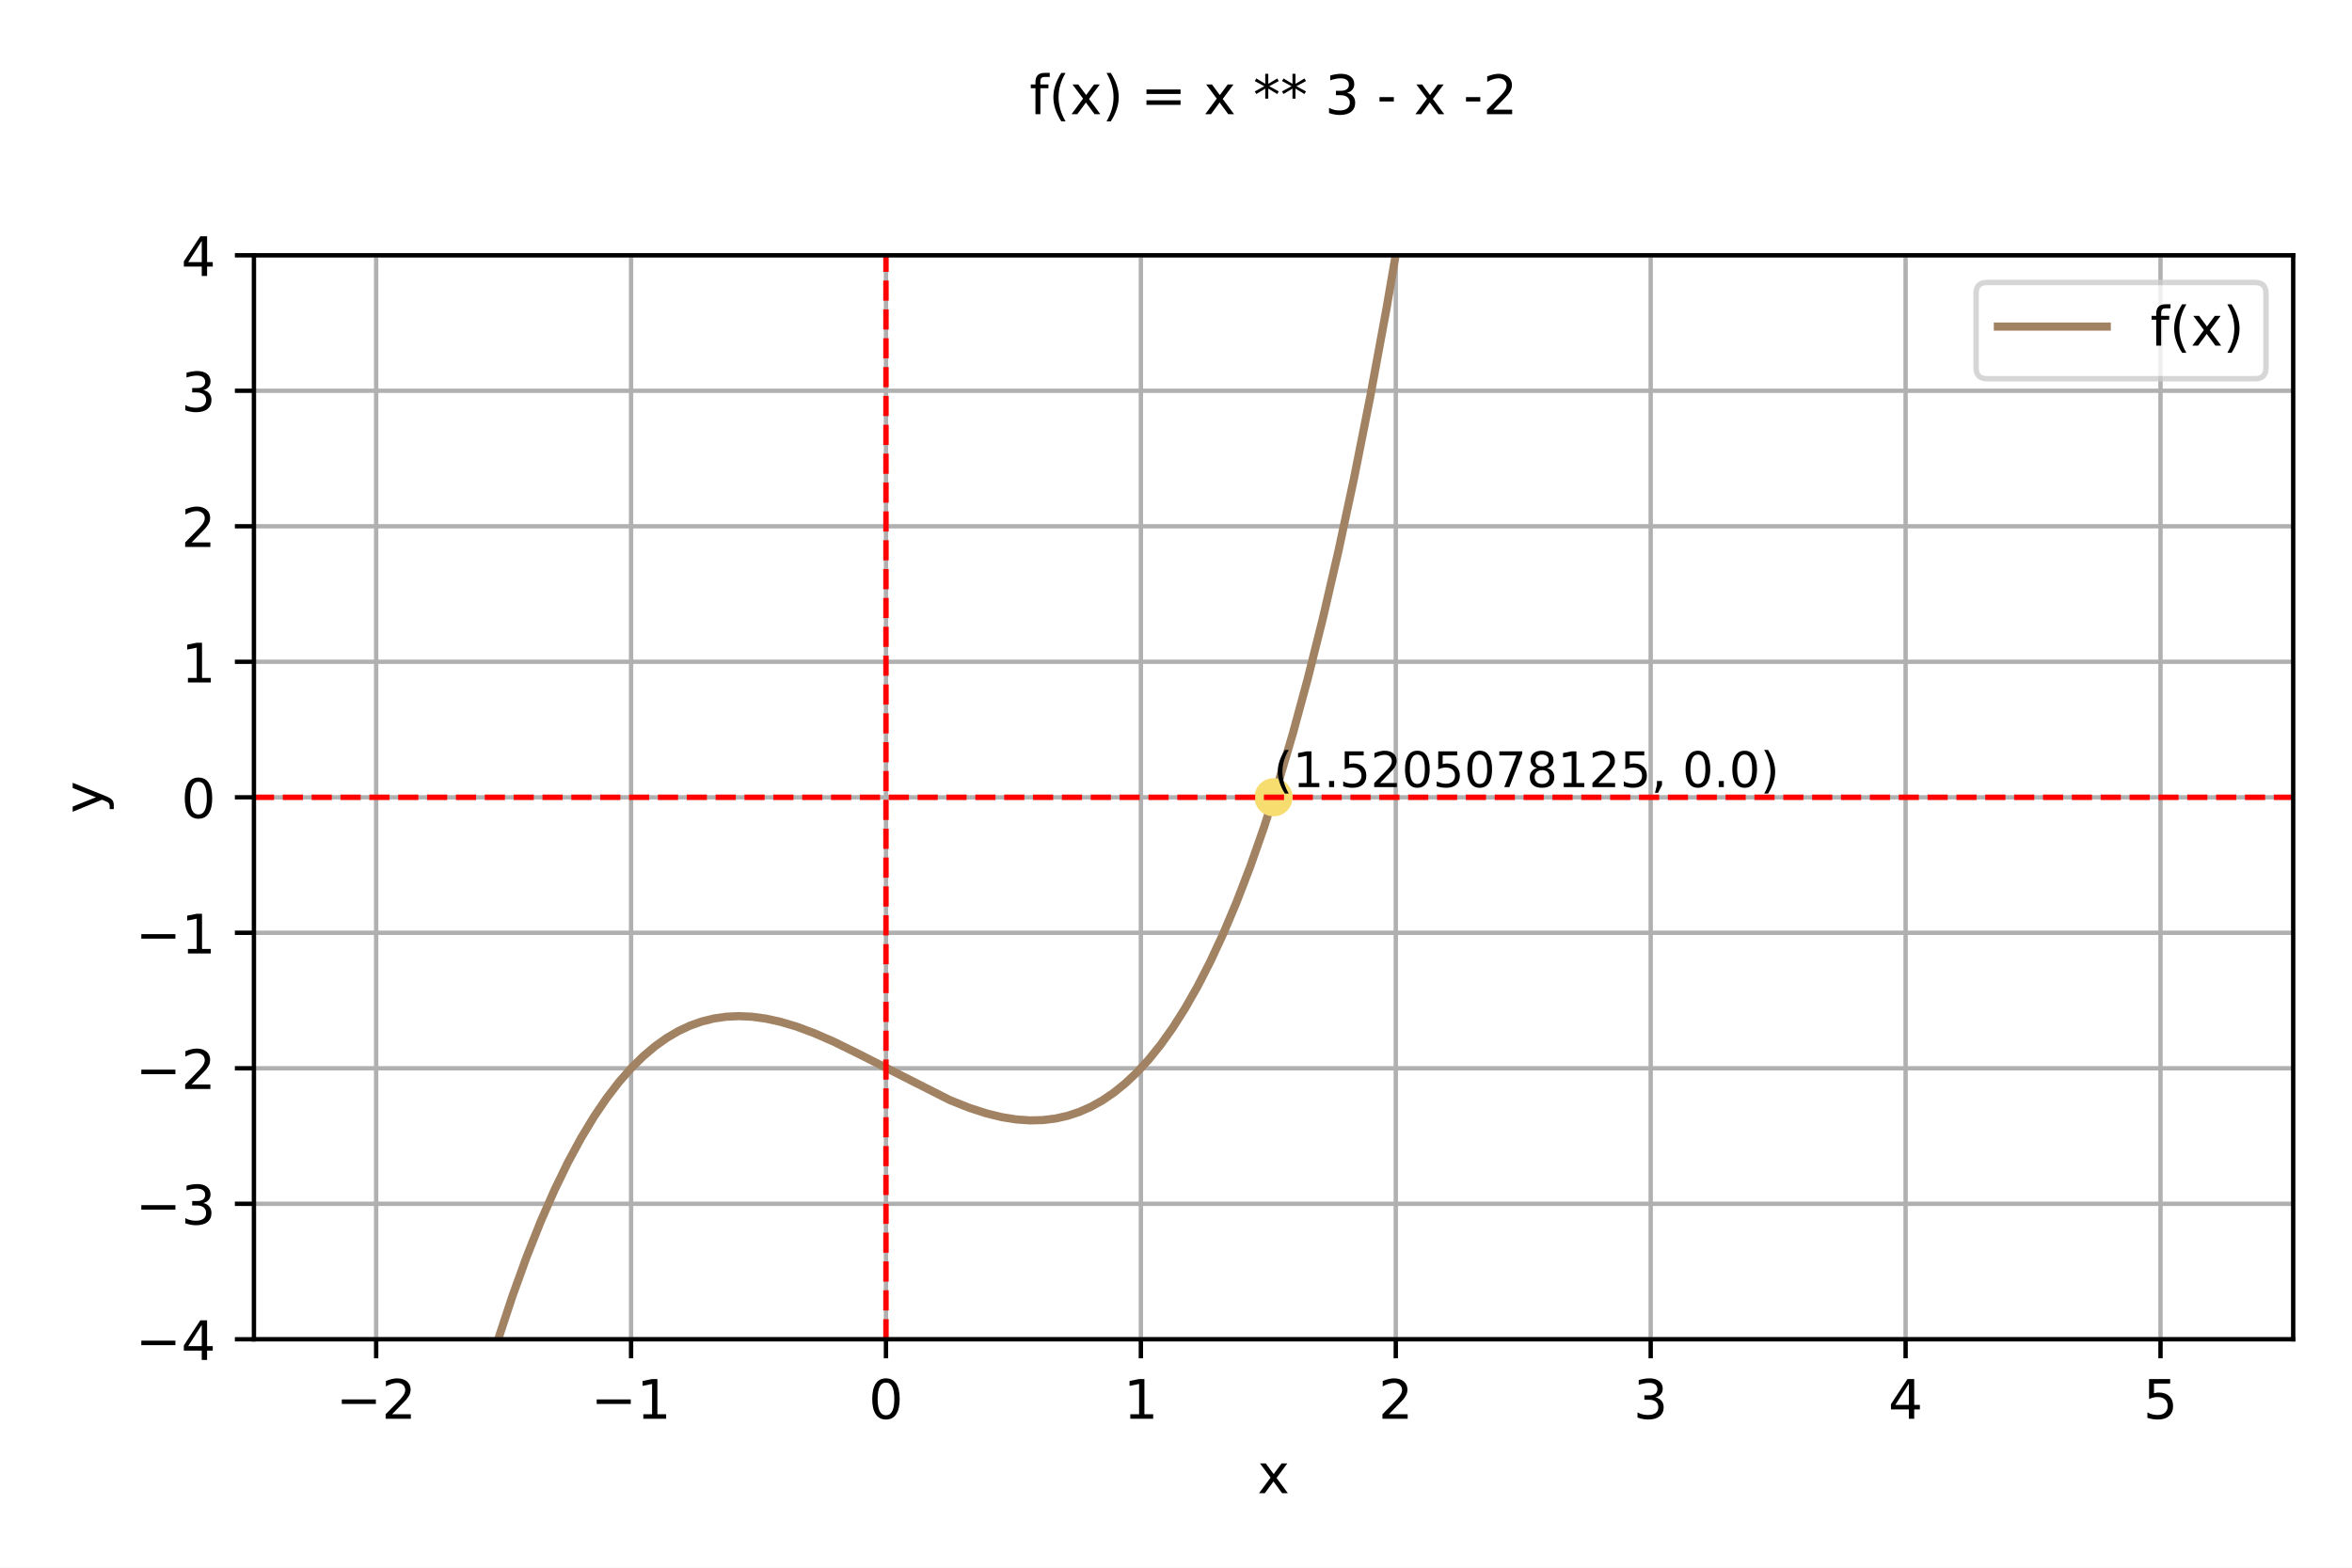
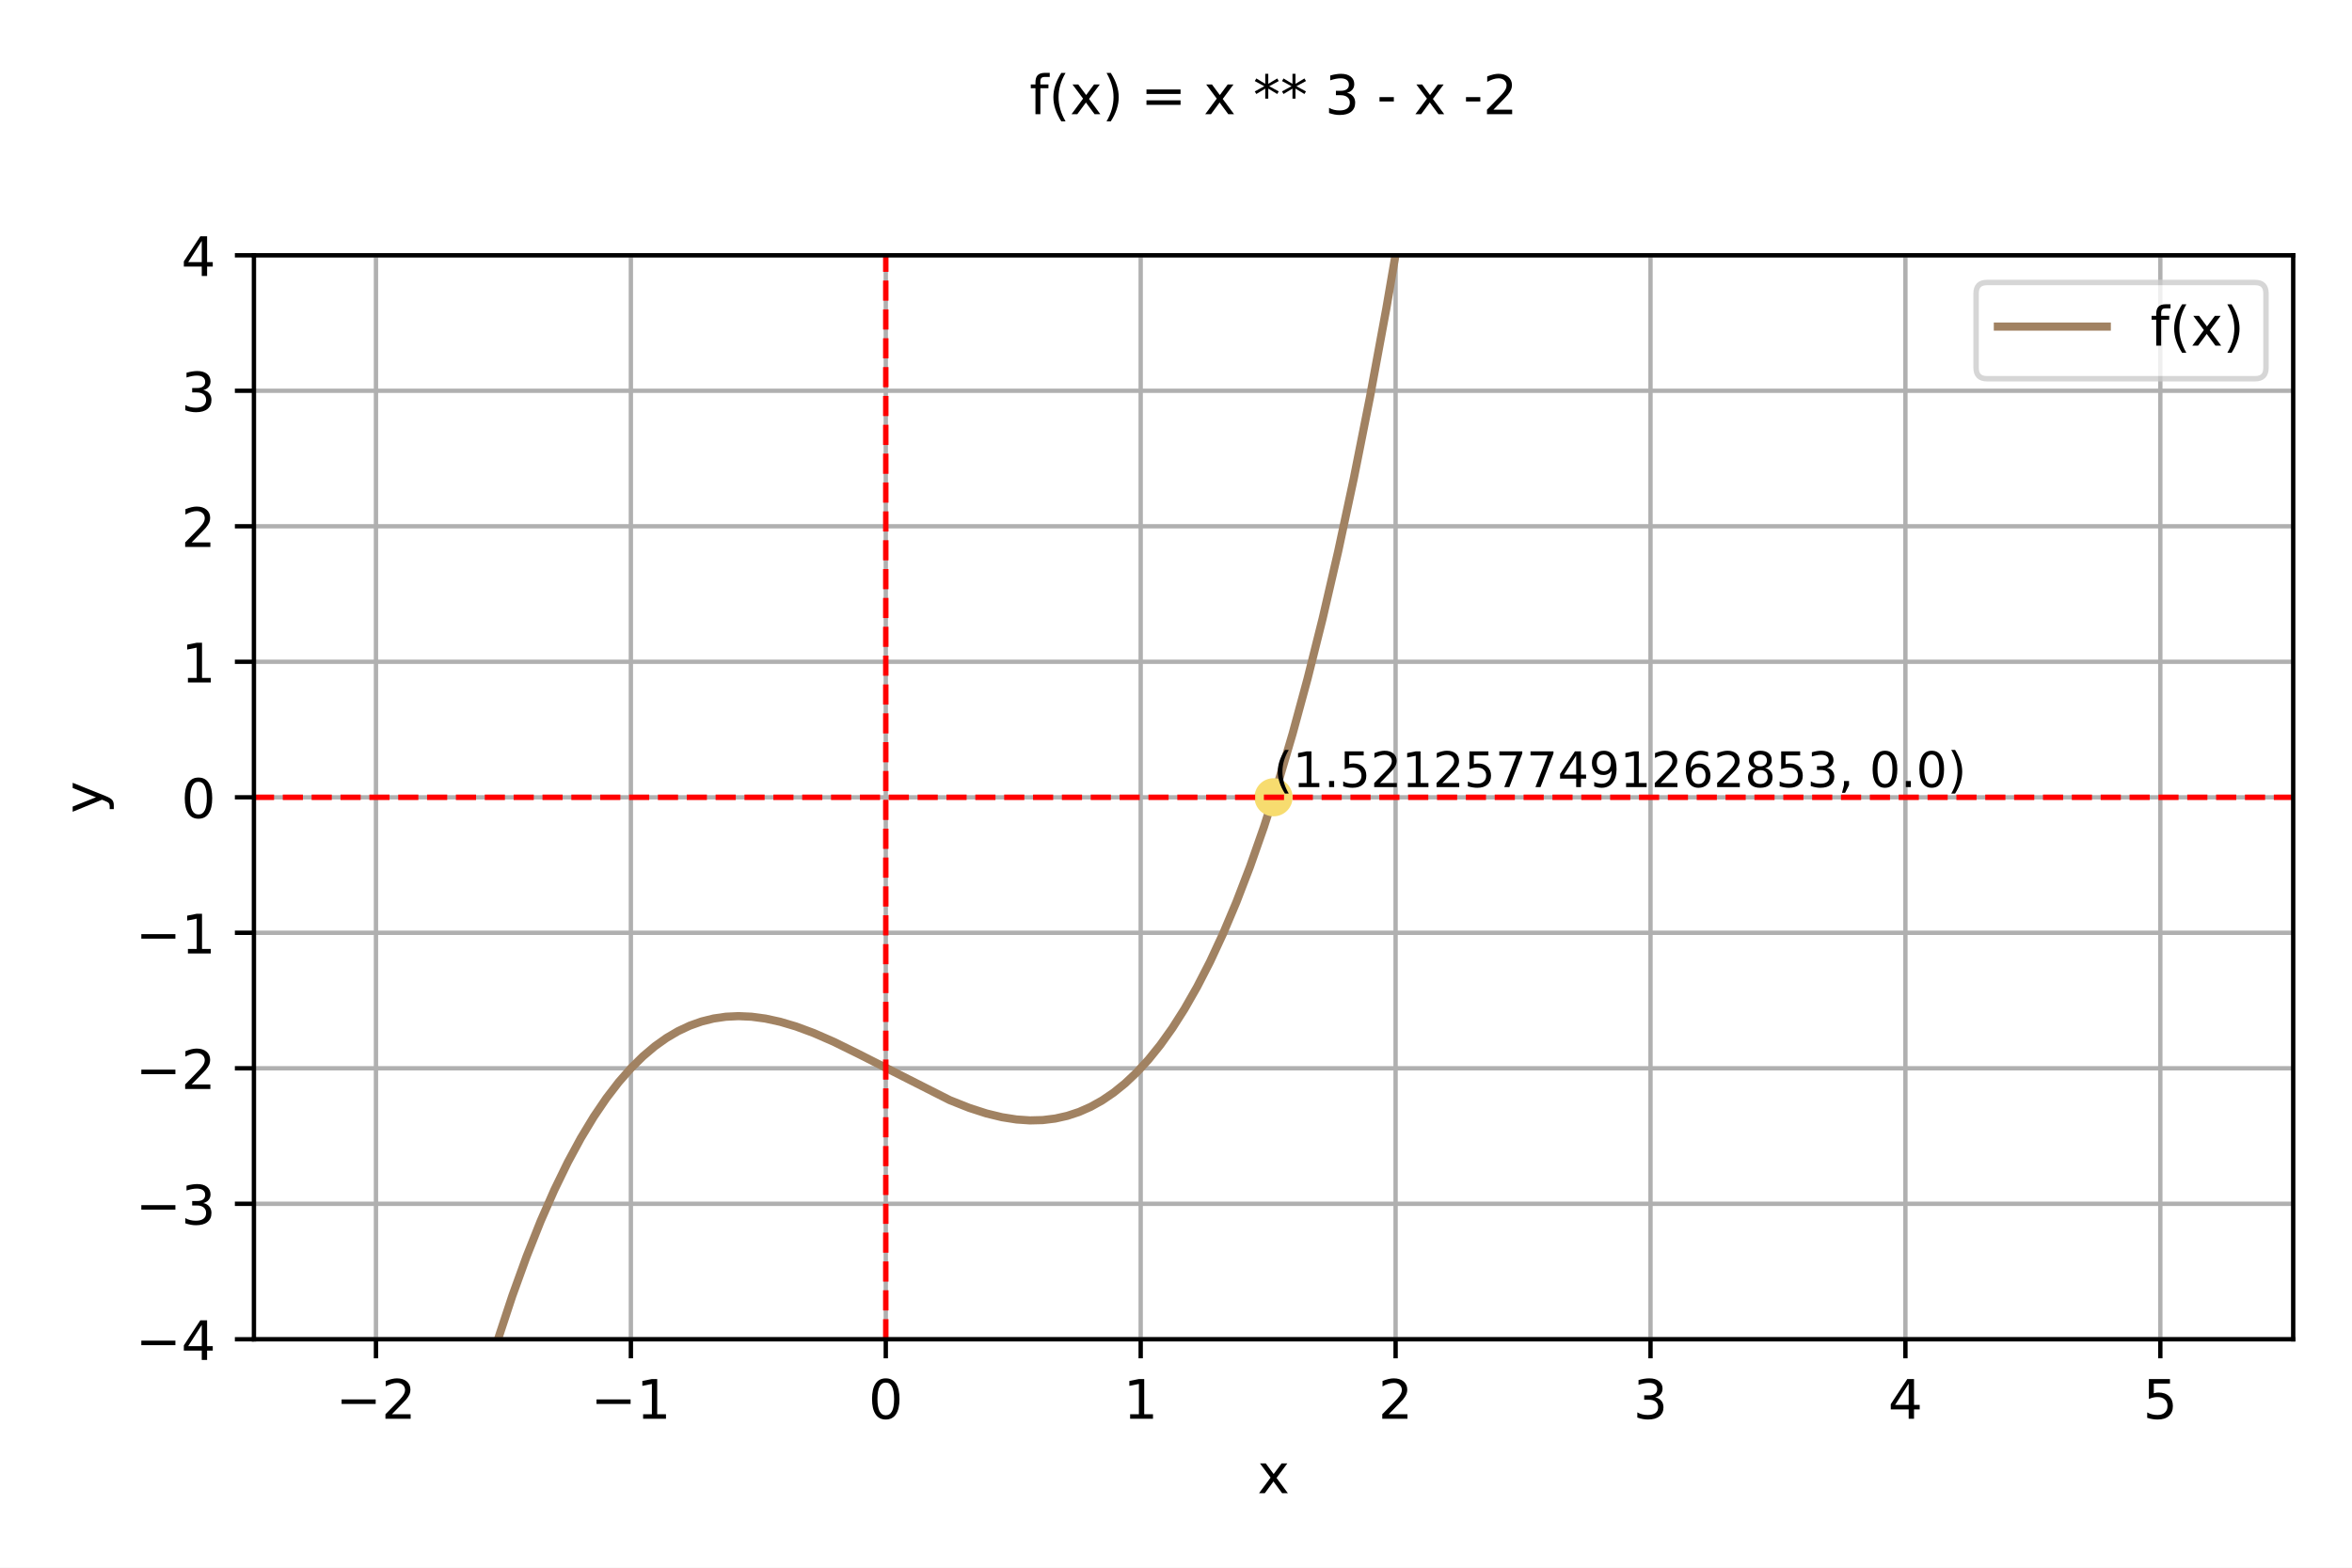
<svg xmlns="http://www.w3.org/2000/svg" xmlns:xlink="http://www.w3.org/1999/xlink" width="432pt" height="288pt" viewBox="0 0 432 288" version="1.1">
  <defs>
    <style type="text/css">*{stroke-linejoin: round; stroke-linecap: butt}</style>
  </defs>
  <g id="figure_1">
    <g id="patch_1">
      <path d="M 0 288  L 432 288  L 432 0  L 0 0  z " style="fill: #ffffff" />
    </g>
    <g id="axes_1">
      <g id="patch_2">
        <path d="M 46.64 246.04  L 421.2 246.04  L 421.2 46.896  L 46.64 46.896  z " style="fill: #ffffff" />
      </g>
      <g id="matplotlib.axis_1">
        <g id="xtick_1">
          <g id="line2d_1">
-             <path d="M 69.09 246.04  L 69.09 46.896  " clip-path="url(#pb4418d7bc0)" style="fill: none; stroke: #b0b0b0; stroke-width: 0.8; stroke-linecap: square" />
+             <path d="M 69.055 246.04  L 69.055 46.896  " clip-path="url(#paacae2326d)" style="fill: none; stroke: #b0b0b0; stroke-width: 0.8; stroke-linecap: square" />
          </g>
          <g id="line2d_2">
            <defs>
-               <path id="m0451b013e3" d="M 0 0  L 0 3.5  " style="stroke: #000000; stroke-width: 0.8" />
+               <path id="m48dd22ac34" d="M 0 0  L 0 3.5  " style="stroke: #000000; stroke-width: 0.8" />
            </defs>
            <g>
-               <use xlink:href="#m0451b013e3" x="69.09" y="246.04" style="stroke: #000000; stroke-width: 0.8" />
+               <use xlink:href="#m48dd22ac34" x="69.055" y="246.04" style="stroke: #000000; stroke-width: 0.8" />
            </g>
          </g>
          <g id="text_1">
-             <g transform="translate(61.71873 260.6384) scale(0.1 -0.1)">
+             <g transform="translate(61.68362 260.6384) scale(0.1 -0.1)">
              <defs>
                <path id="DejaVuSans-2212" d="M 678 2272  L 4684 2272  L 4684 1741  L 678 1741  L 678 2272  z " transform="scale(0.015625)" />
                <path id="DejaVuSans-32" d="M 1228 531  L 3431 531  L 3431 0  L 469 0  L 469 531  Q 828 903 1448 1529  Q 2069 2156 2228 2338  Q 2531 2678 2651 2914  Q 2772 3150 2772 3378  Q 2772 3750 2511 3984  Q 2250 4219 1831 4219  Q 1534 4219 1204 4116  Q 875 4013 500 3803  L 500 4441  Q 881 4594 1212 4672  Q 1544 4750 1819 4750  Q 2544 4750 2975 4387  Q 3406 4025 3406 3419  Q 3406 3131 3298 2873  Q 3191 2616 2906 2266  Q 2828 2175 2409 1742  Q 1991 1309 1228 531  z " transform="scale(0.015625)" />
              </defs>
              <use xlink:href="#DejaVuSans-2212" />
              <use xlink:href="#DejaVuSans-32" transform="translate(83.78906 0)" />
            </g>
          </g>
        </g>
        <g id="xtick_2">
          <g id="line2d_3">
-             <path d="M 115.91 246.04  L 115.91 46.896  " clip-path="url(#pb4418d7bc0)" style="fill: none; stroke: #b0b0b0; stroke-width: 0.8; stroke-linecap: square" />
+             <path d="M 115.875 246.04  L 115.875 46.896  " clip-path="url(#paacae2326d)" style="fill: none; stroke: #b0b0b0; stroke-width: 0.8; stroke-linecap: square" />
          </g>
          <g id="line2d_4">
            <g>
-               <use xlink:href="#m0451b013e3" x="115.91" y="246.04" style="stroke: #000000; stroke-width: 0.8" />
+               <use xlink:href="#m48dd22ac34" x="115.875" y="246.04" style="stroke: #000000; stroke-width: 0.8" />
            </g>
          </g>
          <g id="text_2">
-             <g transform="translate(108.5387 260.6384) scale(0.1 -0.1)">
+             <g transform="translate(108.5036 260.6384) scale(0.1 -0.1)">
              <defs>
                <path id="DejaVuSans-31" d="M 794 531  L 1825 531  L 1825 4091  L 703 3866  L 703 4441  L 1819 4666  L 2450 4666  L 2450 531  L 3481 531  L 3481 0  L 794 0  L 794 531  z " transform="scale(0.015625)" />
              </defs>
              <use xlink:href="#DejaVuSans-2212" />
              <use xlink:href="#DejaVuSans-31" transform="translate(83.78906 0)" />
            </g>
          </g>
        </g>
        <g id="xtick_3">
          <g id="line2d_5">
-             <path d="M 162.73 246.04  L 162.73 46.896  " clip-path="url(#pb4418d7bc0)" style="fill: none; stroke: #b0b0b0; stroke-width: 0.8; stroke-linecap: square" />
+             <path d="M 162.695 246.04  L 162.695 46.896  " clip-path="url(#paacae2326d)" style="fill: none; stroke: #b0b0b0; stroke-width: 0.8; stroke-linecap: square" />
          </g>
          <g id="line2d_6">
            <g>
-               <use xlink:href="#m0451b013e3" x="162.73" y="246.04" style="stroke: #000000; stroke-width: 0.8" />
+               <use xlink:href="#m48dd22ac34" x="162.695" y="246.04" style="stroke: #000000; stroke-width: 0.8" />
            </g>
          </g>
          <g id="text_3">
-             <g transform="translate(159.5486 260.6384) scale(0.1 -0.1)">
+             <g transform="translate(159.5135 260.6384) scale(0.1 -0.1)">
              <defs>
                <path id="DejaVuSans-30" d="M 2034 4250  Q 1547 4250 1301 3770  Q 1056 3291 1056 2328  Q 1056 1369 1301 889  Q 1547 409 2034 409  Q 2525 409 2770 889  Q 3016 1369 3016 2328  Q 3016 3291 2770 3770  Q 2525 4250 2034 4250  z M 2034 4750  Q 2819 4750 3233 4129  Q 3647 3509 3647 2328  Q 3647 1150 3233 529  Q 2819 -91 2034 -91  Q 1250 -91 836 529  Q 422 1150 422 2328  Q 422 3509 836 4129  Q 1250 4750 2034 4750  z " transform="scale(0.015625)" />
              </defs>
              <use xlink:href="#DejaVuSans-30" />
            </g>
          </g>
        </g>
        <g id="xtick_4">
          <g id="line2d_7">
-             <path d="M 209.55 246.04  L 209.55 46.896  " clip-path="url(#pb4418d7bc0)" style="fill: none; stroke: #b0b0b0; stroke-width: 0.8; stroke-linecap: square" />
+             <path d="M 209.515 246.04  L 209.515 46.896  " clip-path="url(#paacae2326d)" style="fill: none; stroke: #b0b0b0; stroke-width: 0.8; stroke-linecap: square" />
          </g>
          <g id="line2d_8">
            <g>
-               <use xlink:href="#m0451b013e3" x="209.55" y="246.04" style="stroke: #000000; stroke-width: 0.8" />
+               <use xlink:href="#m48dd22ac34" x="209.515" y="246.04" style="stroke: #000000; stroke-width: 0.8" />
            </g>
          </g>
          <g id="text_4">
-             <g transform="translate(206.3686 260.6384) scale(0.1 -0.1)">
+             <g transform="translate(206.3335 260.6384) scale(0.1 -0.1)">
              <use xlink:href="#DejaVuSans-31" />
            </g>
          </g>
        </g>
        <g id="xtick_5">
          <g id="line2d_9">
-             <path d="M 256.37 246.04  L 256.37 46.896  " clip-path="url(#pb4418d7bc0)" style="fill: none; stroke: #b0b0b0; stroke-width: 0.8; stroke-linecap: square" />
+             <path d="M 256.335 246.04  L 256.335 46.896  " clip-path="url(#paacae2326d)" style="fill: none; stroke: #b0b0b0; stroke-width: 0.8; stroke-linecap: square" />
          </g>
          <g id="line2d_10">
            <g>
-               <use xlink:href="#m0451b013e3" x="256.37" y="246.04" style="stroke: #000000; stroke-width: 0.8" />
+               <use xlink:href="#m48dd22ac34" x="256.335" y="246.04" style="stroke: #000000; stroke-width: 0.8" />
            </g>
          </g>
          <g id="text_5">
-             <g transform="translate(253.1886 260.6384) scale(0.1 -0.1)">
+             <g transform="translate(253.1535 260.6384) scale(0.1 -0.1)">
              <use xlink:href="#DejaVuSans-32" />
            </g>
          </g>
        </g>
        <g id="xtick_6">
          <g id="line2d_11">
-             <path d="M 303.19 246.04  L 303.19 46.896  " clip-path="url(#pb4418d7bc0)" style="fill: none; stroke: #b0b0b0; stroke-width: 0.8; stroke-linecap: square" />
+             <path d="M 303.155 246.04  L 303.155 46.896  " clip-path="url(#paacae2326d)" style="fill: none; stroke: #b0b0b0; stroke-width: 0.8; stroke-linecap: square" />
          </g>
          <g id="line2d_12">
            <g>
-               <use xlink:href="#m0451b013e3" x="303.19" y="246.04" style="stroke: #000000; stroke-width: 0.8" />
+               <use xlink:href="#m48dd22ac34" x="303.155" y="246.04" style="stroke: #000000; stroke-width: 0.8" />
            </g>
          </g>
          <g id="text_6">
-             <g transform="translate(300.0086 260.6384) scale(0.1 -0.1)">
+             <g transform="translate(299.9735 260.6384) scale(0.1 -0.1)">
              <defs>
                <path id="DejaVuSans-33" d="M 2597 2516  Q 3050 2419 3304 2112  Q 3559 1806 3559 1356  Q 3559 666 3084 287  Q 2609 -91 1734 -91  Q 1441 -91 1130 -33  Q 819 25 488 141  L 488 750  Q 750 597 1062 519  Q 1375 441 1716 441  Q 2309 441 2620 675  Q 2931 909 2931 1356  Q 2931 1769 2642 2001  Q 2353 2234 1838 2234  L 1294 2234  L 1294 2753  L 1863 2753  Q 2328 2753 2575 2939  Q 2822 3125 2822 3475  Q 2822 3834 2567 4026  Q 2313 4219 1838 4219  Q 1578 4219 1281 4162  Q 984 4106 628 3988  L 628 4550  Q 988 4650 1302 4700  Q 1616 4750 1894 4750  Q 2613 4750 3031 4423  Q 3450 4097 3450 3541  Q 3450 3153 3228 2886  Q 3006 2619 2597 2516  z " transform="scale(0.015625)" />
              </defs>
              <use xlink:href="#DejaVuSans-33" />
            </g>
          </g>
        </g>
        <g id="xtick_7">
          <g id="line2d_13">
-             <path d="M 350.01 246.04  L 350.01 46.896  " clip-path="url(#pb4418d7bc0)" style="fill: none; stroke: #b0b0b0; stroke-width: 0.8; stroke-linecap: square" />
+             <path d="M 349.975 246.04  L 349.975 46.896  " clip-path="url(#paacae2326d)" style="fill: none; stroke: #b0b0b0; stroke-width: 0.8; stroke-linecap: square" />
          </g>
          <g id="line2d_14">
            <g>
-               <use xlink:href="#m0451b013e3" x="350.01" y="246.04" style="stroke: #000000; stroke-width: 0.8" />
+               <use xlink:href="#m48dd22ac34" x="349.975" y="246.04" style="stroke: #000000; stroke-width: 0.8" />
            </g>
          </g>
          <g id="text_7">
-             <g transform="translate(346.8286 260.6384) scale(0.1 -0.1)">
+             <g transform="translate(346.7935 260.6384) scale(0.1 -0.1)">
              <defs>
                <path id="DejaVuSans-34" d="M 2419 4116  L 825 1625  L 2419 1625  L 2419 4116  z M 2253 4666  L 3047 4666  L 3047 1625  L 3713 1625  L 3713 1100  L 3047 1100  L 3047 0  L 2419 0  L 2419 1100  L 313 1100  L 313 1709  L 2253 4666  z " transform="scale(0.015625)" />
              </defs>
              <use xlink:href="#DejaVuSans-34" />
            </g>
          </g>
        </g>
        <g id="xtick_8">
          <g id="line2d_15">
-             <path d="M 396.83 246.04  L 396.83 46.896  " clip-path="url(#pb4418d7bc0)" style="fill: none; stroke: #b0b0b0; stroke-width: 0.8; stroke-linecap: square" />
+             <path d="M 396.795 246.04  L 396.795 46.896  " clip-path="url(#paacae2326d)" style="fill: none; stroke: #b0b0b0; stroke-width: 0.8; stroke-linecap: square" />
          </g>
          <g id="line2d_16">
            <g>
-               <use xlink:href="#m0451b013e3" x="396.83" y="246.04" style="stroke: #000000; stroke-width: 0.8" />
+               <use xlink:href="#m48dd22ac34" x="396.795" y="246.04" style="stroke: #000000; stroke-width: 0.8" />
            </g>
          </g>
          <g id="text_8">
-             <g transform="translate(393.6486 260.6384) scale(0.1 -0.1)">
+             <g transform="translate(393.6135 260.6384) scale(0.1 -0.1)">
              <defs>
                <path id="DejaVuSans-35" d="M 691 4666  L 3169 4666  L 3169 4134  L 1269 4134  L 1269 2991  Q 1406 3038 1543 3061  Q 1681 3084 1819 3084  Q 2600 3084 3056 2656  Q 3513 2228 3513 1497  Q 3513 744 3044 326  Q 2575 -91 1722 -91  Q 1428 -91 1123 -41  Q 819 9 494 109  L 494 744  Q 775 591 1075 516  Q 1375 441 1709 441  Q 2250 441 2565 725  Q 2881 1009 2881 1497  Q 2881 1984 2565 2268  Q 2250 2553 1709 2553  Q 1456 2553 1204 2497  Q 953 2441 691 2322  L 691 4666  z " transform="scale(0.015625)" />
              </defs>
              <use xlink:href="#DejaVuSans-35" />
            </g>
          </g>
        </g>
        <g id="text_9">
          <g transform="translate(230.9606 274.3166) scale(0.1 -0.1)">
            <defs>
              <path id="DejaVuSans-78" d="M 3513 3500  L 2247 1797  L 3578 0  L 2900 0  L 1881 1375  L 863 0  L 184 0  L 1544 1831  L 300 3500  L 978 3500  L 1906 2253  L 2834 3500  L 3513 3500  z " transform="scale(0.015625)" />
            </defs>
            <use xlink:href="#DejaVuSans-78" />
          </g>
        </g>
      </g>
      <g id="matplotlib.axis_2">
        <g id="ytick_1">
          <g id="line2d_17">
-             <path d="M 46.64 246.04  L 421.2 246.04  " clip-path="url(#pb4418d7bc0)" style="fill: none; stroke: #b0b0b0; stroke-width: 0.8; stroke-linecap: square" />
+             <path d="M 46.64 246.04  L 421.2 246.04  " clip-path="url(#paacae2326d)" style="fill: none; stroke: #b0b0b0; stroke-width: 0.8; stroke-linecap: square" />
          </g>
          <g id="line2d_18">
            <defs>
-               <path id="m9eff8b020d" d="M 0 0  L -3.5 0  " style="stroke: #000000; stroke-width: 0.8" />
+               <path id="m3147a2bd16" d="M 0 0  L -3.5 0  " style="stroke: #000000; stroke-width: 0.8" />
            </defs>
            <g>
-               <use xlink:href="#m9eff8b020d" x="46.64" y="246.04" style="stroke: #000000; stroke-width: 0.8" />
+               <use xlink:href="#m3147a2bd16" x="46.64" y="246.04" style="stroke: #000000; stroke-width: 0.8" />
            </g>
          </g>
          <g id="text_10">
            <g transform="translate(24.89781 249.8392) scale(0.1 -0.1)">
              <use xlink:href="#DejaVuSans-2212" />
              <use xlink:href="#DejaVuSans-34" transform="translate(83.78906 0)" />
            </g>
          </g>
        </g>
        <g id="ytick_2">
          <g id="line2d_19">
-             <path d="M 46.64 221.147  L 421.2 221.147  " clip-path="url(#pb4418d7bc0)" style="fill: none; stroke: #b0b0b0; stroke-width: 0.8; stroke-linecap: square" />
+             <path d="M 46.64 221.147  L 421.2 221.147  " clip-path="url(#paacae2326d)" style="fill: none; stroke: #b0b0b0; stroke-width: 0.8; stroke-linecap: square" />
          </g>
          <g id="line2d_20">
            <g>
-               <use xlink:href="#m9eff8b020d" x="46.64" y="221.147" style="stroke: #000000; stroke-width: 0.8" />
+               <use xlink:href="#m3147a2bd16" x="46.64" y="221.147" style="stroke: #000000; stroke-width: 0.8" />
            </g>
          </g>
          <g id="text_11">
            <g transform="translate(24.89781 224.9462) scale(0.1 -0.1)">
              <use xlink:href="#DejaVuSans-2212" />
              <use xlink:href="#DejaVuSans-33" transform="translate(83.78906 0)" />
            </g>
          </g>
        </g>
        <g id="ytick_3">
          <g id="line2d_21">
-             <path d="M 46.64 196.254  L 421.2 196.254  " clip-path="url(#pb4418d7bc0)" style="fill: none; stroke: #b0b0b0; stroke-width: 0.8; stroke-linecap: square" />
+             <path d="M 46.64 196.254  L 421.2 196.254  " clip-path="url(#paacae2326d)" style="fill: none; stroke: #b0b0b0; stroke-width: 0.8; stroke-linecap: square" />
          </g>
          <g id="line2d_22">
            <g>
-               <use xlink:href="#m9eff8b020d" x="46.64" y="196.254" style="stroke: #000000; stroke-width: 0.8" />
+               <use xlink:href="#m3147a2bd16" x="46.64" y="196.254" style="stroke: #000000; stroke-width: 0.8" />
            </g>
          </g>
          <g id="text_12">
            <g transform="translate(24.89781 200.0532) scale(0.1 -0.1)">
              <use xlink:href="#DejaVuSans-2212" />
              <use xlink:href="#DejaVuSans-32" transform="translate(83.78906 0)" />
            </g>
          </g>
        </g>
        <g id="ytick_4">
          <g id="line2d_23">
-             <path d="M 46.64 171.361  L 421.2 171.361  " clip-path="url(#pb4418d7bc0)" style="fill: none; stroke: #b0b0b0; stroke-width: 0.8; stroke-linecap: square" />
+             <path d="M 46.64 171.361  L 421.2 171.361  " clip-path="url(#paacae2326d)" style="fill: none; stroke: #b0b0b0; stroke-width: 0.8; stroke-linecap: square" />
          </g>
          <g id="line2d_24">
            <g>
-               <use xlink:href="#m9eff8b020d" x="46.64" y="171.361" style="stroke: #000000; stroke-width: 0.8" />
+               <use xlink:href="#m3147a2bd16" x="46.64" y="171.361" style="stroke: #000000; stroke-width: 0.8" />
            </g>
          </g>
          <g id="text_13">
            <g transform="translate(24.89781 175.1602) scale(0.1 -0.1)">
              <use xlink:href="#DejaVuSans-2212" />
              <use xlink:href="#DejaVuSans-31" transform="translate(83.78906 0)" />
            </g>
          </g>
        </g>
        <g id="ytick_5">
          <g id="line2d_25">
-             <path d="M 46.64 146.468  L 421.2 146.468  " clip-path="url(#pb4418d7bc0)" style="fill: none; stroke: #b0b0b0; stroke-width: 0.8; stroke-linecap: square" />
+             <path d="M 46.64 146.468  L 421.2 146.468  " clip-path="url(#paacae2326d)" style="fill: none; stroke: #b0b0b0; stroke-width: 0.8; stroke-linecap: square" />
          </g>
          <g id="line2d_26">
            <g>
-               <use xlink:href="#m9eff8b020d" x="46.64" y="146.468" style="stroke: #000000; stroke-width: 0.8" />
+               <use xlink:href="#m3147a2bd16" x="46.64" y="146.468" style="stroke: #000000; stroke-width: 0.8" />
            </g>
          </g>
          <g id="text_14">
            <g transform="translate(33.2775 150.2672) scale(0.1 -0.1)">
              <use xlink:href="#DejaVuSans-30" />
            </g>
          </g>
        </g>
        <g id="ytick_6">
          <g id="line2d_27">
-             <path d="M 46.64 121.575  L 421.2 121.575  " clip-path="url(#pb4418d7bc0)" style="fill: none; stroke: #b0b0b0; stroke-width: 0.8; stroke-linecap: square" />
+             <path d="M 46.64 121.575  L 421.2 121.575  " clip-path="url(#paacae2326d)" style="fill: none; stroke: #b0b0b0; stroke-width: 0.8; stroke-linecap: square" />
          </g>
          <g id="line2d_28">
            <g>
-               <use xlink:href="#m9eff8b020d" x="46.64" y="121.575" style="stroke: #000000; stroke-width: 0.8" />
+               <use xlink:href="#m3147a2bd16" x="46.64" y="121.575" style="stroke: #000000; stroke-width: 0.8" />
            </g>
          </g>
          <g id="text_15">
            <g transform="translate(33.2775 125.3742) scale(0.1 -0.1)">
              <use xlink:href="#DejaVuSans-31" />
            </g>
          </g>
        </g>
        <g id="ytick_7">
          <g id="line2d_29">
-             <path d="M 46.64 96.682  L 421.2 96.682  " clip-path="url(#pb4418d7bc0)" style="fill: none; stroke: #b0b0b0; stroke-width: 0.8; stroke-linecap: square" />
+             <path d="M 46.64 96.682  L 421.2 96.682  " clip-path="url(#paacae2326d)" style="fill: none; stroke: #b0b0b0; stroke-width: 0.8; stroke-linecap: square" />
          </g>
          <g id="line2d_30">
            <g>
-               <use xlink:href="#m9eff8b020d" x="46.64" y="96.682" style="stroke: #000000; stroke-width: 0.8" />
+               <use xlink:href="#m3147a2bd16" x="46.64" y="96.682" style="stroke: #000000; stroke-width: 0.8" />
            </g>
          </g>
          <g id="text_16">
            <g transform="translate(33.2775 100.4812) scale(0.1 -0.1)">
              <use xlink:href="#DejaVuSans-32" />
            </g>
          </g>
        </g>
        <g id="ytick_8">
          <g id="line2d_31">
-             <path d="M 46.64 71.789  L 421.2 71.789  " clip-path="url(#pb4418d7bc0)" style="fill: none; stroke: #b0b0b0; stroke-width: 0.8; stroke-linecap: square" />
+             <path d="M 46.64 71.789  L 421.2 71.789  " clip-path="url(#paacae2326d)" style="fill: none; stroke: #b0b0b0; stroke-width: 0.8; stroke-linecap: square" />
          </g>
          <g id="line2d_32">
            <g>
-               <use xlink:href="#m9eff8b020d" x="46.64" y="71.789" style="stroke: #000000; stroke-width: 0.8" />
+               <use xlink:href="#m3147a2bd16" x="46.64" y="71.789" style="stroke: #000000; stroke-width: 0.8" />
            </g>
          </g>
          <g id="text_17">
            <g transform="translate(33.2775 75.58822) scale(0.1 -0.1)">
              <use xlink:href="#DejaVuSans-33" />
            </g>
          </g>
        </g>
        <g id="ytick_9">
          <g id="line2d_33">
-             <path d="M 46.64 46.896  L 421.2 46.896  " clip-path="url(#pb4418d7bc0)" style="fill: none; stroke: #b0b0b0; stroke-width: 0.8; stroke-linecap: square" />
+             <path d="M 46.64 46.896  L 421.2 46.896  " clip-path="url(#paacae2326d)" style="fill: none; stroke: #b0b0b0; stroke-width: 0.8; stroke-linecap: square" />
          </g>
          <g id="line2d_34">
            <g>
-               <use xlink:href="#m9eff8b020d" x="46.64" y="46.896" style="stroke: #000000; stroke-width: 0.8" />
+               <use xlink:href="#m3147a2bd16" x="46.64" y="46.896" style="stroke: #000000; stroke-width: 0.8" />
            </g>
          </g>
          <g id="text_18">
            <g transform="translate(33.2775 50.69522) scale(0.1 -0.1)">
              <use xlink:href="#DejaVuSans-34" />
            </g>
          </g>
        </g>
        <g id="text_19">
          <g transform="translate(18.81812 149.4274) rotate(-90) scale(0.1 -0.1)">
            <defs>
              <path id="DejaVuSans-79" d="M 2059 -325  Q 1816 -950 1584 -1140  Q 1353 -1331 966 -1331  L 506 -1331  L 506 -850  L 844 -850  Q 1081 -850 1212 -737  Q 1344 -625 1503 -206  L 1606 56  L 191 3500  L 800 3500  L 1894 763  L 2988 3500  L 3597 3500  L 2059 -325  z " transform="scale(0.015625)" />
            </defs>
            <use xlink:href="#DejaVuSans-79" />
          </g>
        </g>
      </g>
      <g id="line2d_35">
-         <path d="M 80.135 289  L 83.051 276.582  L 85.898 265.409  L 88.707 255.271  L 91.442 246.22  L 94.139 238.054  L 96.761 230.81  L 99.346 224.316  L 101.856 218.601  L 104.328 213.516  L 106.725 209.082  L 109.085 205.174  L 111.408 201.754  L 113.693 198.781  L 115.941 196.221  L 118.151 194.04  L 120.323 192.204  L 122.459 190.683  L 124.594 189.43  L 126.729 188.43  L 128.902 187.657  L 131.112 187.11  L 133.359 186.783  L 135.682 186.673  L 138.079 186.781  L 140.627 187.121  L 143.324 187.709  L 146.245 188.576  L 149.467 189.768  L 153.176 191.386  L 157.746 193.634  L 174.49 202.112  L 178.086 203.54  L 181.233 204.555  L 184.08 205.245  L 186.739 205.662  L 189.212 205.829  L 191.572 205.769  L 193.857 205.489  L 196.067 204.992  L 198.24 204.274  L 200.375 203.33  L 202.473 202.159  L 204.57 200.734  L 206.668 199.041  L 208.803 197.029  L 210.976 194.668  L 213.149 191.975  L 215.359 188.88  L 217.606 185.349  L 219.929 181.277  L 222.289 176.678  L 224.686 171.513  L 227.121 165.736  L 229.631 159.199  L 232.178 151.938  L 234.8 143.778  L 237.46 134.765  L 240.195 124.696  L 242.967 113.628  L 245.813 101.327  L 248.698 87.864  L 251.657 72.97  L 254.654 56.732  L 257.726 38.841  L 260.835 19.403  L 263.884 -1  L 263.884 -1  " clip-path="url(#pb4418d7bc0)" style="fill: none; stroke: #a18262; stroke-width: 1.5; stroke-linecap: square" />
+         <path d="M 80.1 289  L 83.013 276.592  L 85.86 265.418  L 88.67 255.279  L 91.404 246.228  L 94.101 238.06  L 96.724 230.816  L 99.308 224.322  L 101.818 218.606  L 104.291 213.521  L 106.688 209.086  L 109.048 205.178  L 111.37 201.757  L 113.655 198.784  L 115.903 196.224  L 118.113 194.042  L 120.286 192.205  L 122.421 190.685  L 124.556 189.431  L 126.691 188.431  L 128.864 187.658  L 131.074 187.11  L 133.322 186.784  L 135.644 186.673  L 138.042 186.781  L 140.589 187.121  L 143.286 187.708  L 146.208 188.575  L 149.43 189.767  L 153.138 191.385  L 157.708 193.633  L 174.453 202.111  L 178.049 203.539  L 181.195 204.555  L 184.042 205.244  L 186.702 205.662  L 189.174 205.829  L 191.534 205.77  L 193.819 205.489  L 196.029 204.993  L 198.202 204.275  L 200.337 203.331  L 202.435 202.161  L 204.533 200.736  L 206.631 199.043  L 208.766 197.031  L 210.938 194.67  L 213.111 191.978  L 215.321 188.884  L 217.569 185.353  L 219.891 181.281  L 222.251 176.683  L 224.649 171.518  L 227.084 165.742  L 229.593 159.206  L 232.141 151.945  L 234.763 143.786  L 237.422 134.774  L 240.157 124.705  L 242.929 113.638  L 245.776 101.337  L 248.66 87.875  L 251.62 72.982  L 254.617 56.745  L 257.688 38.855  L 260.797 19.418  L 263.849 -1  L 263.849 -1  " clip-path="url(#paacae2326d)" style="fill: none; stroke: #a18262; stroke-width: 1.5; stroke-linecap: square" />
      </g>
      <g id="line2d_36">
-         <path d="M 233.92 146.468  " clip-path="url(#pb4418d7bc0)" style="fill: none; stroke: #f7dc6f; stroke-width: 1.5; stroke-linecap: square" />
+         <path d="M 233.92 146.468  " clip-path="url(#paacae2326d)" style="fill: none; stroke: #f7dc6f; stroke-width: 1.5; stroke-linecap: square" />
        <defs>
-           <path id="md9b75508f8" d="M 0 3  C 0.796 3 1.559 2.684 2.121 2.121  C 2.684 1.559 3 0.796 3 0  C 3 -0.796 2.684 -1.559 2.121 -2.121  C 1.559 -2.684 0.796 -3 0 -3  C -0.796 -3 -1.559 -2.684 -2.121 -2.121  C -2.684 -1.559 -3 -0.796 -3 0  C -3 0.796 -2.684 1.559 -2.121 2.121  C -1.559 2.684 -0.796 3 0 3  z " style="stroke: #f7dc6f" />
+           <path id="mfc4c968d1d" d="M 0 3  C 0.796 3 1.559 2.684 2.121 2.121  C 2.684 1.559 3 0.796 3 0  C 3 -0.796 2.684 -1.559 2.121 -2.121  C 1.559 -2.684 0.796 -3 0 -3  C -0.796 -3 -1.559 -2.684 -2.121 -2.121  C -2.684 -1.559 -3 -0.796 -3 0  C -3 0.796 -2.684 1.559 -2.121 2.121  C -1.559 2.684 -0.796 3 0 3  z " style="stroke: #f7dc6f" />
        </defs>
-         <g clip-path="url(#pb4418d7bc0)">
-           <use xlink:href="#md9b75508f8" x="233.92" y="146.468" style="fill: #f7dc6f; stroke: #f7dc6f" />
+         <g clip-path="url(#paacae2326d)">
+           <use xlink:href="#mfc4c968d1d" x="233.92" y="146.468" style="fill: #f7dc6f; stroke: #f7dc6f" />
        </g>
      </g>
      <g id="line2d_37">
-         <path d="M 46.64 146.468  L 421.2 146.468  " clip-path="url(#pb4418d7bc0)" style="fill: none; stroke-dasharray: 3.7,1.6; stroke-dashoffset: 0; stroke: #ff0000" />
+         <path d="M 46.64 146.468  L 421.2 146.468  " clip-path="url(#paacae2326d)" style="fill: none; stroke-dasharray: 3.7,1.6; stroke-dashoffset: 0; stroke: #ff0000" />
      </g>
      <g id="line2d_38">
-         <path d="M 162.73 246.04  L 162.73 46.896  " clip-path="url(#pb4418d7bc0)" style="fill: none; stroke-dasharray: 3.7,1.6; stroke-dashoffset: 0; stroke: #ff0000" />
+         <path d="M 162.695 246.04  L 162.695 46.896  " clip-path="url(#paacae2326d)" style="fill: none; stroke-dasharray: 3.7,1.6; stroke-dashoffset: 0; stroke: #ff0000" />
      </g>
      <g id="patch_3">
        <path d="M 46.64 246.04  L 46.64 46.896  " style="fill: none; stroke: #000000; stroke-width: 0.8; stroke-linejoin: miter; stroke-linecap: square" />
      </g>
      <g id="patch_4">
        <path d="M 421.2 246.04  L 421.2 46.896  " style="fill: none; stroke: #000000; stroke-width: 0.8; stroke-linejoin: miter; stroke-linecap: square" />
      </g>
      <g id="patch_5">
        <path d="M 46.64 246.04  L 421.2 246.04  " style="fill: none; stroke: #000000; stroke-width: 0.8; stroke-linejoin: miter; stroke-linecap: square" />
      </g>
      <g id="patch_6">
        <path d="M 46.64 46.896  L 421.2 46.896  " style="fill: none; stroke: #000000; stroke-width: 0.8; stroke-linejoin: miter; stroke-linecap: square" />
      </g>
      <g id="text_20">
        <g transform="translate(233.92 144.5963) scale(0.09 -0.09)">
          <defs>
            <path id="DejaVuSans-28" d="M 1984 4856  Q 1566 4138 1362 3434  Q 1159 2731 1159 2009  Q 1159 1288 1364 580  Q 1569 -128 1984 -844  L 1484 -844  Q 1016 -109 783 600  Q 550 1309 550 2009  Q 550 2706 781 3412  Q 1013 4119 1484 4856  L 1984 4856  z " transform="scale(0.015625)" />
            <path id="DejaVuSans-2e" d="M 684 794  L 1344 794  L 1344 0  L 684 0  L 684 794  z " transform="scale(0.015625)" />
            <path id="DejaVuSans-37" d="M 525 4666  L 3525 4666  L 3525 4397  L 1831 0  L 1172 0  L 2766 4134  L 525 4134  L 525 4666  z " transform="scale(0.015625)" />
+             <path id="DejaVuSans-39" d="M 703 97  L 703 672  Q 941 559 1184 500  Q 1428 441 1663 441  Q 2288 441 2617 861  Q 2947 1281 2994 2138  Q 2813 1869 2534 1725  Q 2256 1581 1919 1581  Q 1219 1581 811 2004  Q 403 2428 403 3163  Q 403 3881 828 4315  Q 1253 4750 1959 4750  Q 2769 4750 3195 4129  Q 3622 3509 3622 2328  Q 3622 1225 3098 567  Q 2575 -91 1691 -91  Q 1453 -91 1209 -44  Q 966 3 703 97  z M 1959 2075  Q 2384 2075 2632 2365  Q 2881 2656 2881 3163  Q 2881 3666 2632 3958  Q 2384 4250 1959 4250  Q 1534 4250 1286 3958  Q 1038 3666 1038 3163  Q 1038 2656 1286 2365  Q 1534 2075 1959 2075  z " transform="scale(0.015625)" />
+             <path id="DejaVuSans-36" d="M 2113 2584  Q 1688 2584 1439 2293  Q 1191 2003 1191 1497  Q 1191 994 1439 701  Q 1688 409 2113 409  Q 2538 409 2786 701  Q 3034 994 3034 1497  Q 3034 2003 2786 2293  Q 2538 2584 2113 2584  z M 3366 4563  L 3366 3988  Q 3128 4100 2886 4159  Q 2644 4219 2406 4219  Q 1781 4219 1451 3797  Q 1122 3375 1075 2522  Q 1259 2794 1537 2939  Q 1816 3084 2150 3084  Q 2853 3084 3261 2657  Q 3669 2231 3669 1497  Q 3669 778 3244 343  Q 2819 -91 2113 -91  Q 1303 -91 875 529  Q 447 1150 447 2328  Q 447 3434 972 4092  Q 1497 4750 2381 4750  Q 2619 4750 2861 4703  Q 3103 4656 3366 4563  z " transform="scale(0.015625)" />
            <path id="DejaVuSans-38" d="M 2034 2216  Q 1584 2216 1326 1975  Q 1069 1734 1069 1313  Q 1069 891 1326 650  Q 1584 409 2034 409  Q 2484 409 2743 651  Q 3003 894 3003 1313  Q 3003 1734 2745 1975  Q 2488 2216 2034 2216  z M 1403 2484  Q 997 2584 770 2862  Q 544 3141 544 3541  Q 544 4100 942 4425  Q 1341 4750 2034 4750  Q 2731 4750 3128 4425  Q 3525 4100 3525 3541  Q 3525 3141 3298 2862  Q 3072 2584 2669 2484  Q 3125 2378 3379 2068  Q 3634 1759 3634 1313  Q 3634 634 3220 271  Q 2806 -91 2034 -91  Q 1263 -91 848 271  Q 434 634 434 1313  Q 434 1759 690 2068  Q 947 2378 1403 2484  z M 1172 3481  Q 1172 3119 1398 2916  Q 1625 2713 2034 2713  Q 2441 2713 2670 2916  Q 2900 3119 2900 3481  Q 2900 3844 2670 4047  Q 2441 4250 2034 4250  Q 1625 4250 1398 4047  Q 1172 3844 1172 3481  z " transform="scale(0.015625)" />
            <path id="DejaVuSans-2c" d="M 750 794  L 1409 794  L 1409 256  L 897 -744  L 494 -744  L 750 256  L 750 794  z " transform="scale(0.015625)" />
            <path id="DejaVuSans-20" transform="scale(0.015625)" />
            <path id="DejaVuSans-29" d="M 513 4856  L 1013 4856  Q 1481 4119 1714 3412  Q 1947 2706 1947 2009  Q 1947 1309 1714 600  Q 1481 -109 1013 -844  L 513 -844  Q 928 -128 1133 580  Q 1338 1288 1338 2009  Q 1338 2731 1133 3434  Q 928 4138 513 4856  z " transform="scale(0.015625)" />
          </defs>
          <use xlink:href="#DejaVuSans-28" />
          <use xlink:href="#DejaVuSans-31" transform="translate(39.01367 0)" />
          <use xlink:href="#DejaVuSans-2e" transform="translate(102.6367 0)" />
          <use xlink:href="#DejaVuSans-35" transform="translate(134.4238 0)" />
          <use xlink:href="#DejaVuSans-32" transform="translate(198.0469 0)" />
-           <use xlink:href="#DejaVuSans-30" transform="translate(261.6699 0)" />
-           <use xlink:href="#DejaVuSans-35" transform="translate(325.293 0)" />
-           <use xlink:href="#DejaVuSans-30" transform="translate(388.916 0)" />
+           <use xlink:href="#DejaVuSans-31" transform="translate(261.6699 0)" />
+           <use xlink:href="#DejaVuSans-32" transform="translate(325.293 0)" />
+           <use xlink:href="#DejaVuSans-35" transform="translate(388.916 0)" />
          <use xlink:href="#DejaVuSans-37" transform="translate(452.5391 0)" />
-           <use xlink:href="#DejaVuSans-38" transform="translate(516.1621 0)" />
-           <use xlink:href="#DejaVuSans-31" transform="translate(579.7852 0)" />
-           <use xlink:href="#DejaVuSans-32" transform="translate(643.4082 0)" />
-           <use xlink:href="#DejaVuSans-35" transform="translate(707.0312 0)" />
-           <use xlink:href="#DejaVuSans-2c" transform="translate(770.6543 0)" />
-           <use xlink:href="#DejaVuSans-20" transform="translate(802.4414 0)" />
-           <use xlink:href="#DejaVuSans-30" transform="translate(834.2285 0)" />
-           <use xlink:href="#DejaVuSans-2e" transform="translate(897.8516 0)" />
-           <use xlink:href="#DejaVuSans-30" transform="translate(929.6387 0)" />
-           <use xlink:href="#DejaVuSans-29" transform="translate(993.2617 0)" />
+           <use xlink:href="#DejaVuSans-37" transform="translate(516.1621 0)" />
+           <use xlink:href="#DejaVuSans-34" transform="translate(579.7852 0)" />
+           <use xlink:href="#DejaVuSans-39" transform="translate(643.4082 0)" />
+           <use xlink:href="#DejaVuSans-31" transform="translate(707.0312 0)" />
+           <use xlink:href="#DejaVuSans-32" transform="translate(770.6543 0)" />
+           <use xlink:href="#DejaVuSans-36" transform="translate(834.2773 0)" />
+           <use xlink:href="#DejaVuSans-32" transform="translate(897.9004 0)" />
+           <use xlink:href="#DejaVuSans-38" transform="translate(961.5234 0)" />
+           <use xlink:href="#DejaVuSans-35" transform="translate(1025.146 0)" />
+           <use xlink:href="#DejaVuSans-33" transform="translate(1088.77 0)" />
+           <use xlink:href="#DejaVuSans-2c" transform="translate(1152.393 0)" />
+           <use xlink:href="#DejaVuSans-20" transform="translate(1184.18 0)" />
+           <use xlink:href="#DejaVuSans-30" transform="translate(1215.967 0)" />
+           <use xlink:href="#DejaVuSans-2e" transform="translate(1279.59 0)" />
+           <use xlink:href="#DejaVuSans-30" transform="translate(1311.377 0)" />
+           <use xlink:href="#DejaVuSans-29" transform="translate(1375 0)" />
        </g>
      </g>
      <g id="text_21">
        <g transform="translate(189.0966 20.9816) scale(0.1 -0.1)">
          <defs>
            <path id="DejaVuSans-66" d="M 2375 4863  L 2375 4384  L 1825 4384  Q 1516 4384 1395 4259  Q 1275 4134 1275 3809  L 1275 3500  L 2222 3500  L 2222 3053  L 1275 3053  L 1275 0  L 697 0  L 697 3053  L 147 3053  L 147 3500  L 697 3500  L 697 3744  Q 697 4328 969 4595  Q 1241 4863 1831 4863  L 2375 4863  z " transform="scale(0.015625)" />
            <path id="DejaVuSans-3d" d="M 678 2906  L 4684 2906  L 4684 2381  L 678 2381  L 678 2906  z M 678 1631  L 4684 1631  L 4684 1100  L 678 1100  L 678 1631  z " transform="scale(0.015625)" />
            <path id="DejaVuSans-2a" d="M 3009 3897  L 1888 3291  L 3009 2681  L 2828 2375  L 1778 3009  L 1778 1831  L 1422 1831  L 1422 3009  L 372 2375  L 191 2681  L 1313 3291  L 191 3897  L 372 4206  L 1422 3572  L 1422 4750  L 1778 4750  L 1778 3572  L 2828 4206  L 3009 3897  z " transform="scale(0.015625)" />
            <path id="DejaVuSans-2d" d="M 313 2009  L 1997 2009  L 1997 1497  L 313 1497  L 313 2009  z " transform="scale(0.015625)" />
          </defs>
          <use xlink:href="#DejaVuSans-66" />
          <use xlink:href="#DejaVuSans-28" transform="translate(35.20508 0)" />
          <use xlink:href="#DejaVuSans-78" transform="translate(74.21875 0)" />
          <use xlink:href="#DejaVuSans-29" transform="translate(133.3984 0)" />
          <use xlink:href="#DejaVuSans-20" transform="translate(172.4121 0)" />
          <use xlink:href="#DejaVuSans-3d" transform="translate(204.1992 0)" />
          <use xlink:href="#DejaVuSans-20" transform="translate(287.9883 0)" />
          <use xlink:href="#DejaVuSans-78" transform="translate(319.7754 0)" />
          <use xlink:href="#DejaVuSans-20" transform="translate(378.9551 0)" />
          <use xlink:href="#DejaVuSans-2a" transform="translate(410.7422 0)" />
          <use xlink:href="#DejaVuSans-2a" transform="translate(460.7422 0)" />
          <use xlink:href="#DejaVuSans-20" transform="translate(510.7422 0)" />
          <use xlink:href="#DejaVuSans-33" transform="translate(542.5293 0)" />
          <use xlink:href="#DejaVuSans-20" transform="translate(606.1523 0)" />
          <use xlink:href="#DejaVuSans-2d" transform="translate(637.9395 0)" />
          <use xlink:href="#DejaVuSans-20" transform="translate(674.0234 0)" />
          <use xlink:href="#DejaVuSans-78" transform="translate(705.8105 0)" />
          <use xlink:href="#DejaVuSans-20" transform="translate(764.9902 0)" />
          <use xlink:href="#DejaVuSans-2d" transform="translate(796.7773 0)" />
          <use xlink:href="#DejaVuSans-32" transform="translate(832.8613 0)" />
        </g>
      </g>
      <g id="legend_1">
        <g id="patch_7">
          <path d="M 364.958 69.574  L 414.2 69.574  Q 416.2 69.574 416.2 67.574  L 416.2 53.896  Q 416.2 51.896 414.2 51.896  L 364.958 51.896  Q 362.958 51.896 362.958 53.896  L 362.958 67.574  Q 362.958 69.574 364.958 69.574  z " style="fill: #ffffff; opacity: 0.8; stroke: #cccccc; stroke-linejoin: miter" />
        </g>
        <g id="line2d_39">
          <path d="M 366.958 59.994  L 376.958 59.994  L 386.958 59.994  " style="fill: none; stroke: #a18262; stroke-width: 1.5; stroke-linecap: square" />
        </g>
        <g id="text_22">
          <g transform="translate(394.9578 63.49444) scale(0.1 -0.1)">
            <use xlink:href="#DejaVuSans-66" />
            <use xlink:href="#DejaVuSans-28" transform="translate(35.20508 0)" />
            <use xlink:href="#DejaVuSans-78" transform="translate(74.21875 0)" />
            <use xlink:href="#DejaVuSans-29" transform="translate(133.3984 0)" />
          </g>
        </g>
      </g>
    </g>
  </g>
  <defs>
-     <clipPath id="pb4418d7bc0">
+     <clipPath id="paacae2326d">
      <rect x="46.64" y="46.896" width="374.56" height="199.144" />
    </clipPath>
  </defs>
</svg>
